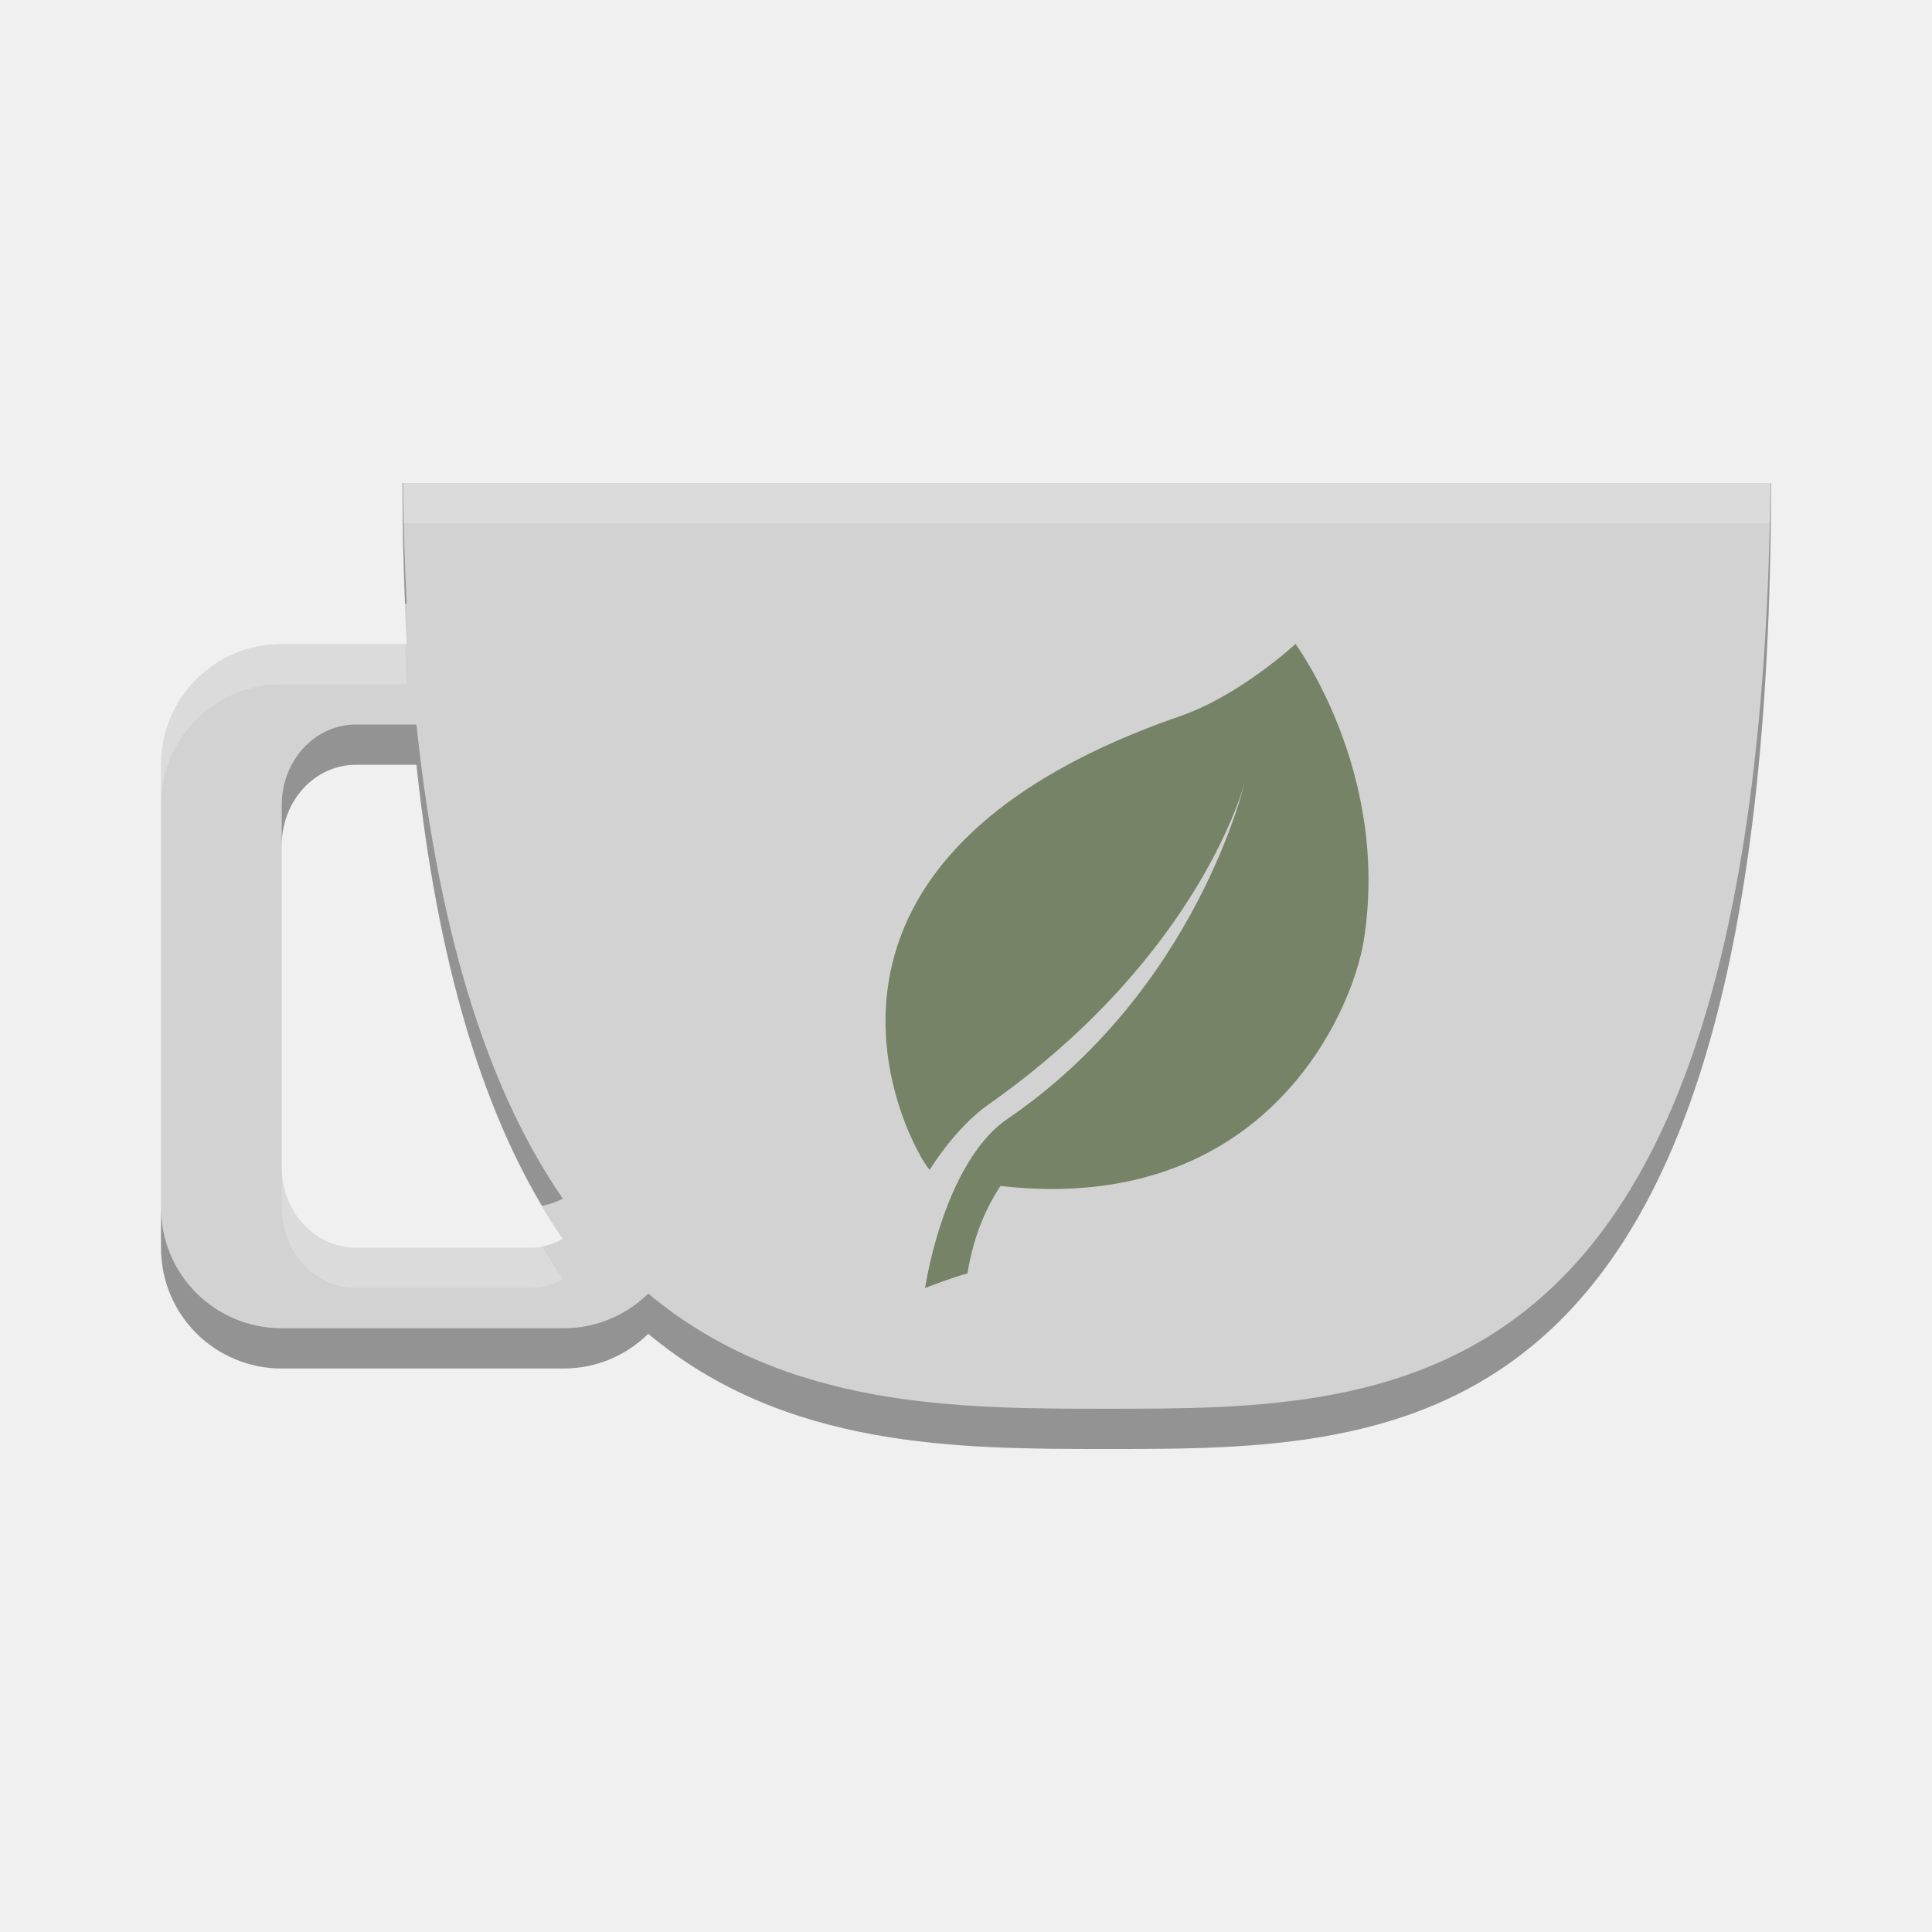
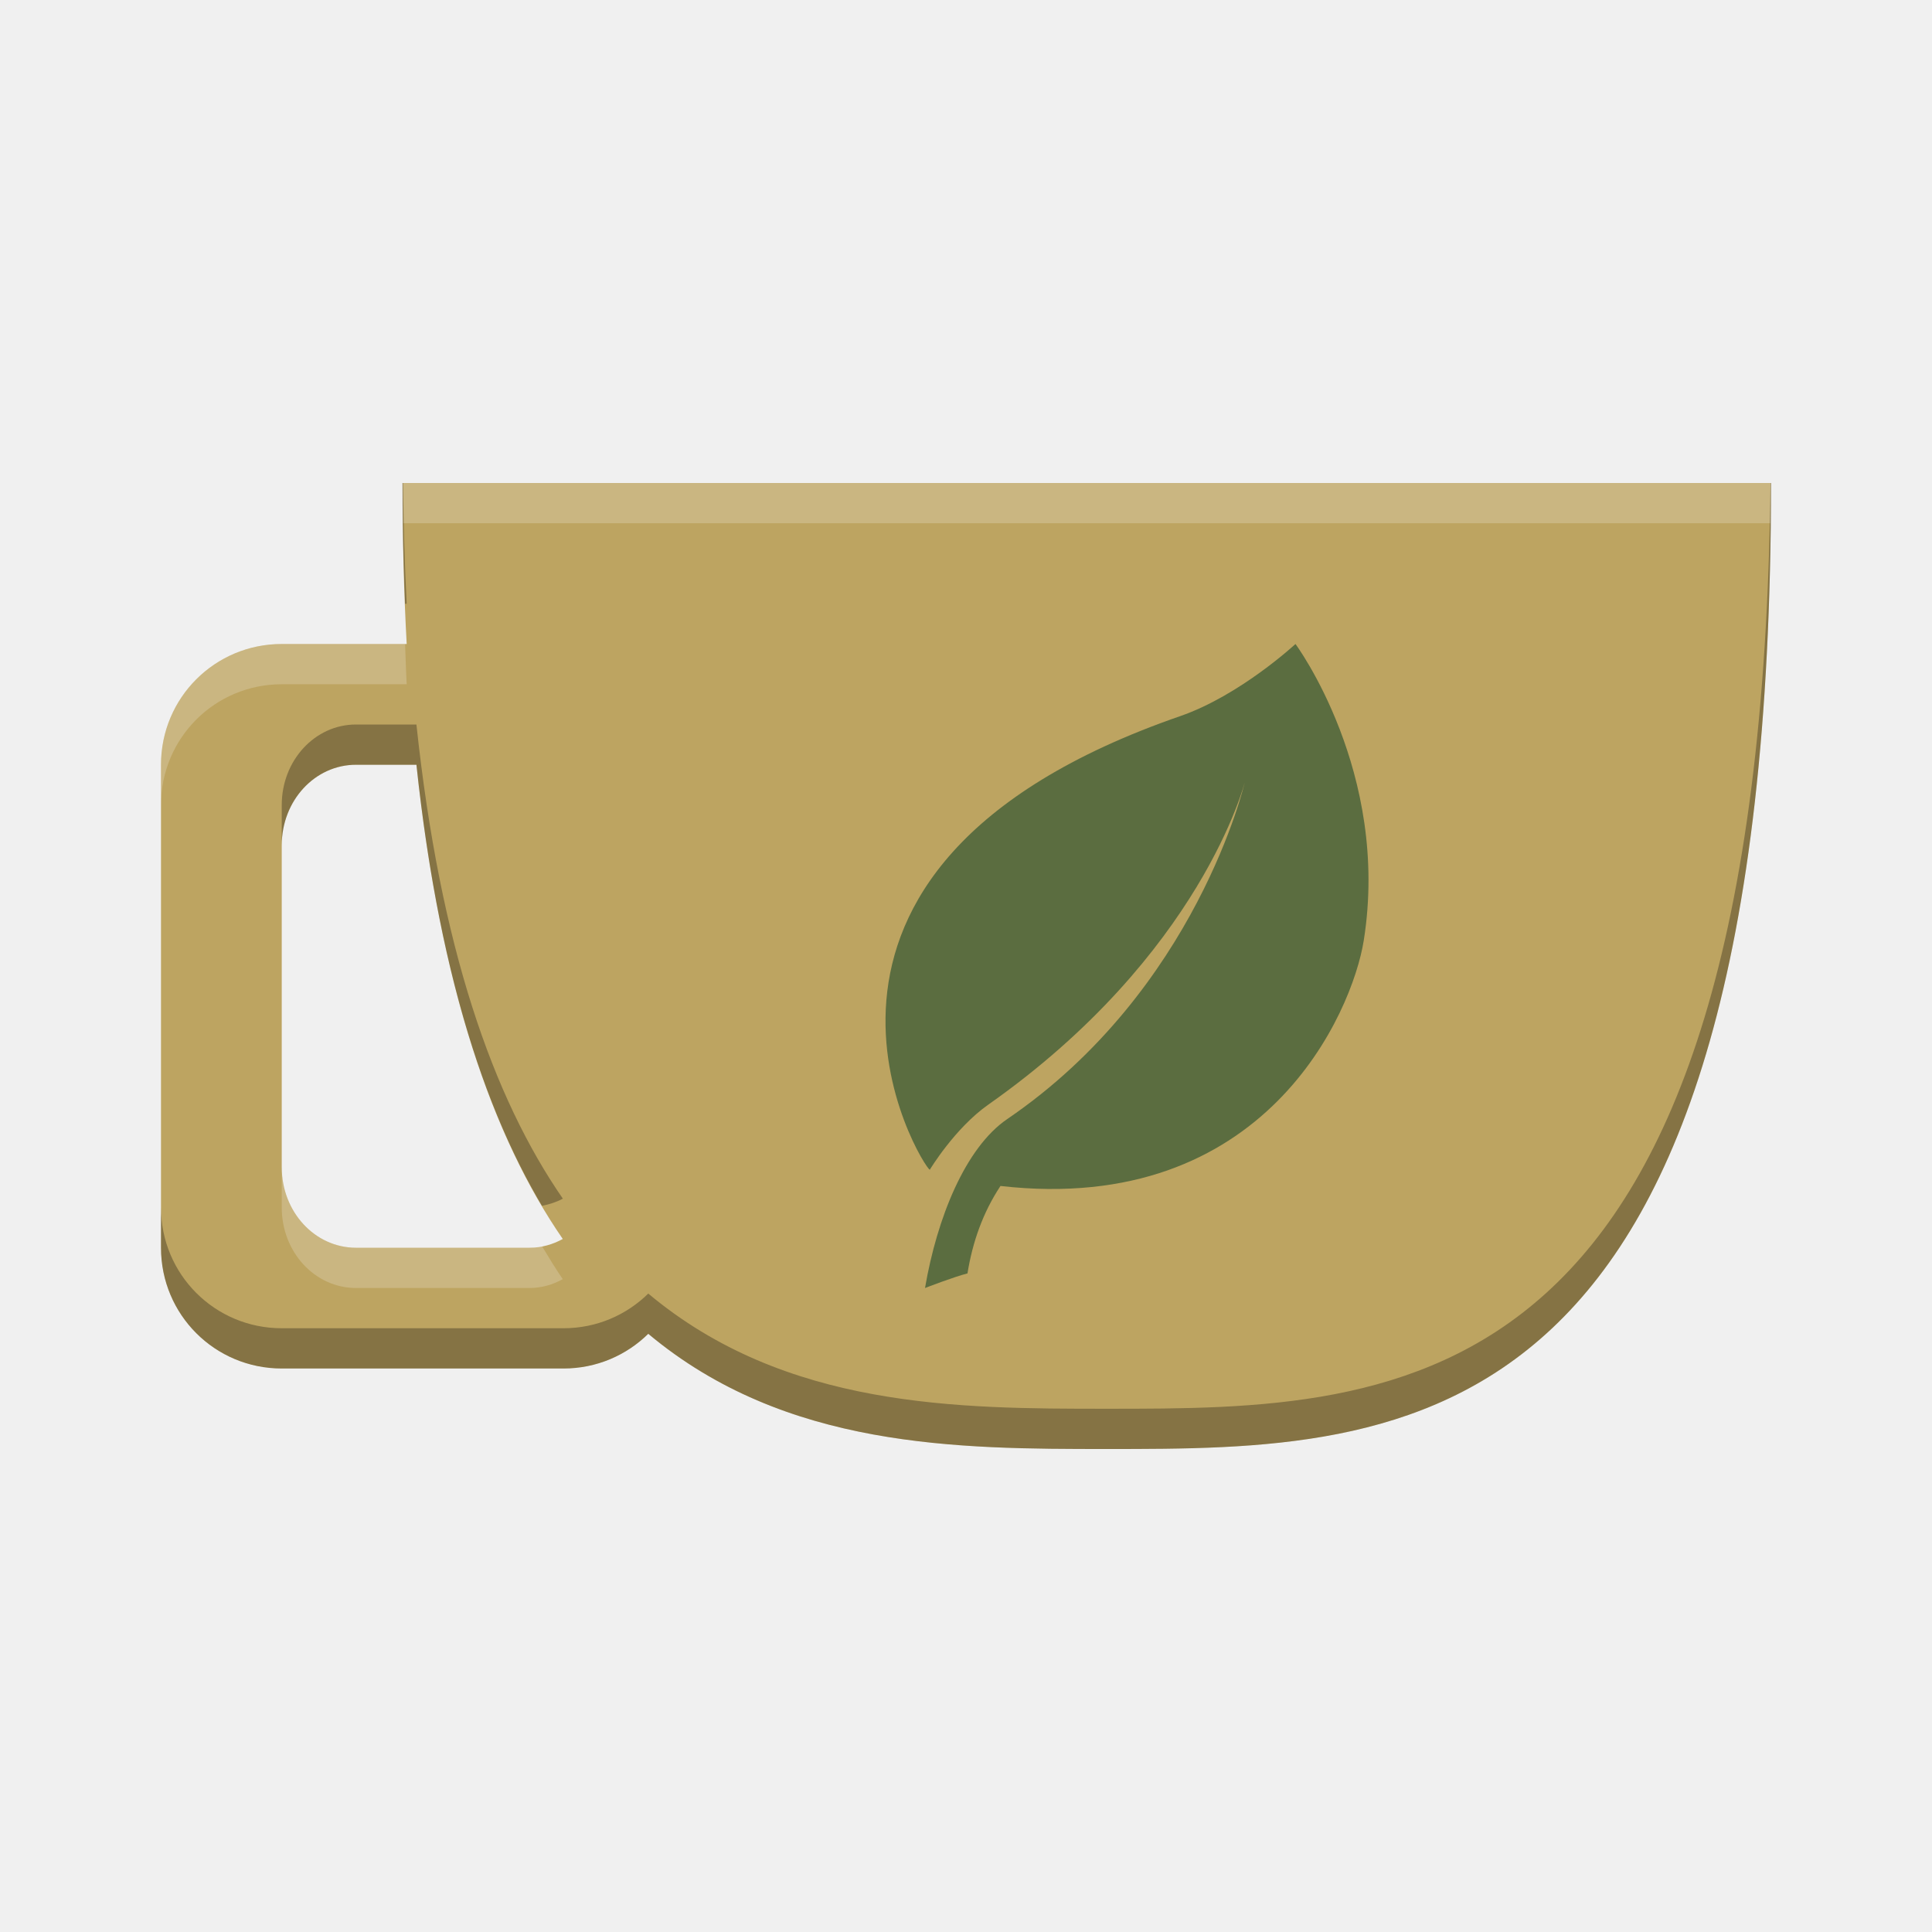
<svg xmlns="http://www.w3.org/2000/svg" id="svg2817" height="24" width="24" version="1.0">
  <defs id="defs221" />
  <text id="text4087-2-6-5" opacity=".8" font-size="12.666px" xml:space="preserve" y="10.813" x="877.226" font-family="'Bitstream Vera Sans'" fill="#000000">
    <tspan id="tspan4089-7-2-9" y="10.813" x="877.226" />
  </text>
  <text id="text4087-2-6-5-5" opacity=".8" font-size="12.666px" xml:space="preserve" y="-29.929" x="901.187" font-family="'Bitstream Vera Sans'" fill="#000000">
    <tspan id="tspan4089-7-2-9-6" y="-29.929" x="901.187" />
  </text>
  <text id="text4087-2-6-5-2" opacity=".8" font-size="12.666px" xml:space="preserve" y="-60.007" x="-569.371" font-family="'Bitstream Vera Sans'" fill="#000000">
    <tspan id="tspan4089-7-2-9-2" y="-60.007" x="-569.371" />
  </text>
  <text id="text4087-2-6-5-59" opacity=".8" font-size="12.666px" xml:space="preserve" y="685.546" x="-2393.057" font-family="'Bitstream Vera Sans'" fill="#000000">
    <tspan id="tspan4089-7-2-9-4" y="685.546" x="-2393.057" />
  </text>
  <text id="text4087-2-6-5-1" opacity=".8" font-size="12.666px" xml:space="preserve" y="-445.328" x="-454.88" font-family="'Bitstream Vera Sans'" fill="#000000">
    <tspan id="tspan4089-7-2-9-7" y="-445.328" x="-454.88" />
  </text>
  <text id="text4087-2-6-5-7" opacity=".8" font-size="12.666px" xml:space="preserve" y="-858.798" x="352.722" font-family="'Bitstream Vera Sans'" fill="#000000">
    <tspan id="tspan4089-7-2-9-1" y="-858.798" x="352.722" />
  </text>
  <text id="text4087-2-6-5-5-3" opacity=".8" font-size="12.666px" xml:space="preserve" y="-899.54" x="376.683" font-family="'Bitstream Vera Sans'" fill="#000000">
    <tspan id="tspan4089-7-2-9-6-5" y="-899.54" x="376.683" />
  </text>
  <text id="text4087-2-6-5-3" opacity=".8" font-size="12.666px" xml:space="preserve" y="-906.75" x="-1114.78" font-family="'Bitstream Vera Sans'" fill="#000000">
    <tspan id="tspan4089-7-2-9-18" y="-906.75" x="-1114.78" />
  </text>
  <text id="text4087-2-6-5-4" opacity=".8" font-size="12.666px" xml:space="preserve" y="-1179.984" x="345.763" font-family="'Bitstream Vera Sans'" fill="#000000">
    <tspan id="tspan4089-7-2-9-9" y="-1179.984" x="345.763" />
  </text>
  <text id="text4087-2-6-5-7-1" opacity=".8" font-size="12.666px" xml:space="preserve" y="-553.293" x="1831.886" font-family="'Bitstream Vera Sans'" fill="#000000">
    <tspan id="tspan4089-7-2-9-1-8" y="-553.293" x="1831.886" />
  </text>
  <text id="text4087-2-6-5-5-5" opacity=".8" font-size="12.666px" xml:space="preserve" y="-594.034" x="1855.847" font-family="'Bitstream Vera Sans'" fill="#000000">
    <tspan id="tspan4089-7-2-9-6-9" y="-594.034" x="1855.847" />
  </text>
  <text id="text4087-2-6-5-75" opacity=".8" font-size="12.666px" xml:space="preserve" y="-601.244" x="364.384" font-family="'Bitstream Vera Sans'" fill="#000000">
    <tspan id="tspan4089-7-2-9-3" y="-601.244" x="364.384" />
  </text>
  <text id="text4087-2-6-5-4-8" opacity=".8" font-size="12.666px" xml:space="preserve" y="-874.478" x="1824.927" font-family="'Bitstream Vera Sans'" fill="#000000">
    <tspan id="tspan4089-7-2-9-9-8" y="-874.478" x="1824.927" />
  </text>
  <text id="text4087-2-6-5-45" opacity=".8" font-size="12.666px" xml:space="preserve" y="-649.336" x="-573.433" font-family="'Bitstream Vera Sans'" fill="#000000">
    <tspan id="tspan4089-7-2-9-75" y="-649.336" x="-573.433" />
  </text>
  <text id="text4087-2-6-5-59-7" opacity=".8" font-size="12.666px" xml:space="preserve" y="96.218" x="-2397.118" font-family="'Bitstream Vera Sans'" fill="#000000">
    <tspan id="tspan4089-7-2-9-4-0" y="96.218" x="-2397.118" />
  </text>
  <text id="text4087-2-6-5-8" opacity=".8" font-size="12.666px" xml:space="preserve" y="189.09" x="-682.363" font-family="'Bitstream Vera Sans'" fill="#000000">
    <tspan id="tspan4089-7-2-9-19" y="189.09" x="-682.363" />
  </text>
  <text id="text4087-2-6-5-7-5" opacity=".8" font-size="12.666px" xml:space="preserve" y="9.908" x="426.662" font-family="'Bitstream Vera Sans'" fill="#000000">
    <tspan id="tspan4089-7-2-9-1-2" y="9.908" x="426.662" />
  </text>
  <text id="text4087-2-6-5-5-0" opacity=".8" font-size="12.666px" xml:space="preserve" y="-30.834" x="450.622" font-family="'Bitstream Vera Sans'" fill="#000000">
    <tspan id="tspan4089-7-2-9-6-2" y="-30.834" x="450.622" />
  </text>
  <text id="text4087-2-6-5-26" opacity=".8" font-size="12.666px" xml:space="preserve" y="-38.044" x="-1040.841" font-family="'Bitstream Vera Sans'" fill="#000000">
    <tspan id="tspan4089-7-2-9-90" y="-38.044" x="-1040.841" />
  </text>
  <text id="text4087-2-6-5-4-3" opacity=".8" font-size="12.666px" xml:space="preserve" y="-311.278" x="419.702" font-family="'Bitstream Vera Sans'" fill="#000000">
    <tspan id="tspan4089-7-2-9-9-5" y="-311.278" x="419.702" />
  </text>
  <text id="text4087-2-6-5-55" opacity=".8" font-size="12.666px" xml:space="preserve" y="-40.758" x="-608.033" font-family="'Bitstream Vera Sans'" fill="#000000">
    <tspan id="tspan4089-7-2-9-32" y="-40.758" x="-608.033" />
  </text>
  <text id="text4087-2-6-5-59-9" opacity=".8" font-size="12.666px" xml:space="preserve" y="704.795" x="-2431.718" font-family="'Bitstream Vera Sans'" fill="#000000">
    <tspan id="tspan4089-7-2-9-4-1" y="704.795" x="-2431.718" />
  </text>
  <text id="text4087-2-6-5-1-8" opacity=".8" font-size="12.666px" xml:space="preserve" y="-902.289" x="-456.939" font-family="'Bitstream Vera Sans'" fill="#000000">
    <tspan id="tspan4089-7-2-9-7-8" y="-902.289" x="-456.939" />
  </text>
  <text id="text4087-2-6-5-7-8" opacity=".8" font-size="12.666px" xml:space="preserve" y="-1315.759" x="350.663" font-family="'Bitstream Vera Sans'" fill="#000000">
    <tspan id="tspan4089-7-2-9-1-9" y="-1315.759" x="350.663" />
  </text>
  <text id="text4087-2-6-5-5-52" opacity=".8" font-size="12.666px" xml:space="preserve" y="-1356.501" x="374.624" font-family="'Bitstream Vera Sans'" fill="#000000">
    <tspan id="tspan4089-7-2-9-6-4" y="-1356.501" x="374.624" />
  </text>
  <text id="text4087-2-6-5-3-4" opacity=".8" font-size="12.666px" xml:space="preserve" y="-1363.71" x="-1116.84" font-family="'Bitstream Vera Sans'" fill="#000000">
    <tspan id="tspan4089-7-2-9-18-3" y="-1363.71" x="-1116.84" />
  </text>
  <text id="text4087-2-6-5-4-7" opacity=".8" font-size="12.666px" xml:space="preserve" y="-1636.945" x="343.703" font-family="'Bitstream Vera Sans'" fill="#000000">
    <tspan id="tspan4089-7-2-9-9-54" y="-1636.945" x="343.703" />
  </text>
  <text id="text4087-2-6-5-7-1-2" opacity=".8" font-size="12.666px" xml:space="preserve" y="-1010.253" x="1829.826" font-family="'Bitstream Vera Sans'" fill="#000000">
    <tspan id="tspan4089-7-2-9-1-8-0" y="-1010.253" x="1829.826" />
  </text>
  <text id="text4087-2-6-5-5-5-6" opacity=".8" font-size="12.666px" xml:space="preserve" y="-1050.995" x="1853.787" font-family="'Bitstream Vera Sans'" fill="#000000">
    <tspan id="tspan4089-7-2-9-6-9-8" y="-1050.995" x="1853.787" />
  </text>
  <text id="text4087-2-6-5-75-4" opacity=".8" font-size="12.666px" xml:space="preserve" y="-1058.205" x="362.324" font-family="'Bitstream Vera Sans'" fill="#000000">
    <tspan id="tspan4089-7-2-9-3-9" y="-1058.205" x="362.324" />
  </text>
  <text id="text4087-2-6-5-4-8-1" opacity=".8" font-size="12.666px" xml:space="preserve" y="-1331.439" x="1822.867" font-family="'Bitstream Vera Sans'" fill="#000000">
    <tspan id="tspan4089-7-2-9-9-8-8" y="-1331.439" x="1822.867" />
  </text>
  <text id="text4087-2-6-5-45-0" opacity=".8" font-size="12.666px" xml:space="preserve" y="-1106.296" x="-575.492" font-family="'Bitstream Vera Sans'" fill="#000000">
    <tspan id="tspan4089-7-2-9-75-2" y="-1106.296" x="-575.492" />
  </text>
  <text id="text4087-2-6-5-59-5" opacity=".8" font-size="12.666px" xml:space="preserve" y="-360.743" x="-2399.178" font-family="'Bitstream Vera Sans'" fill="#000000">
    <tspan id="tspan4089-7-2-9-4-00" y="-360.743" x="-2399.178" />
  </text>
  <text id="text4087-2-6-5-264" opacity=".8" font-size="12.666px" xml:space="preserve" y="-267.87" x="-684.422" font-family="'Bitstream Vera Sans'" fill="#000000">
    <tspan id="tspan4089-7-2-9-8" y="-267.87" x="-684.422" />
  </text>
  <text id="text4087-2-6-5-42" opacity=".8" font-size="12.666px" xml:space="preserve" y="-26.956" x="155.592" font-family="'Bitstream Vera Sans'" fill="#000000">
    <tspan id="tspan4089-7-2-9-93" y="-26.956" x="155.592" />
  </text>
  <text id="text4087-2-6-5-5-05" opacity=".8" font-size="12.666px" xml:space="preserve" y="-67.698" x="179.553" font-family="'Bitstream Vera Sans'" fill="#000000">
    <tspan id="tspan4089-7-2-9-6-49" y="-67.698" x="179.553" />
  </text>
  <text id="text4087-2-6-5-1-4" opacity=".8" font-size="12.666px" xml:space="preserve" y="-261.727" x="-1090.263" font-family="'Bitstream Vera Sans'" fill="#000000">
    <tspan id="tspan4089-7-2-9-7-7" y="-261.727" x="-1090.263" />
  </text>
  <text id="text4087-2-6-5-7-56" opacity=".8" font-size="12.666px" xml:space="preserve" y="-675.197" x="-282.661" font-family="'Bitstream Vera Sans'" fill="#000000">
    <tspan id="tspan4089-7-2-9-1-1" y="-675.197" x="-282.661" />
  </text>
  <text id="text4087-2-6-5-5-8" opacity=".8" font-size="12.666px" xml:space="preserve" y="-715.938" x="-258.7" font-family="'Bitstream Vera Sans'" fill="#000000">
    <tspan id="tspan4089-7-2-9-6-7" y="-715.938" x="-258.7" />
  </text>
  <text id="text4087-2-6-5-3-42" opacity=".8" font-size="12.666px" xml:space="preserve" y="-723.148" x="-1750.164" font-family="'Bitstream Vera Sans'" fill="#000000">
    <tspan id="tspan4089-7-2-9-18-39" y="-723.148" x="-1750.164" />
  </text>
  <text id="text4087-2-6-5-4-4" opacity=".8" font-size="12.666px" xml:space="preserve" y="-996.383" x="-289.621" font-family="'Bitstream Vera Sans'" fill="#000000">
    <tspan id="tspan4089-7-2-9-9-3" y="-996.383" x="-289.621" />
  </text>
  <text id="text4087-2-6-5-7-1-0" opacity=".8" font-size="12.666px" xml:space="preserve" y="-369.691" x="1196.503" font-family="'Bitstream Vera Sans'" fill="#000000">
    <tspan id="tspan4089-7-2-9-1-8-5" y="-369.691" x="1196.503" />
  </text>
  <text id="text4087-2-6-5-5-5-5" opacity=".8" font-size="12.666px" xml:space="preserve" y="-410.433" x="1220.463" font-family="'Bitstream Vera Sans'" fill="#000000">
    <tspan id="tspan4089-7-2-9-6-9-2" y="-410.433" x="1220.463" />
  </text>
  <text id="text4087-2-6-5-75-9" opacity=".8" font-size="12.666px" xml:space="preserve" y="-417.643" x="-271" font-family="'Bitstream Vera Sans'" fill="#000000">
    <tspan id="tspan4089-7-2-9-3-1" y="-417.643" x="-271" />
  </text>
  <text id="text4087-2-6-5-4-8-18" opacity=".8" font-size="12.666px" xml:space="preserve" y="-690.877" x="1189.543" font-family="'Bitstream Vera Sans'" fill="#000000">
    <tspan id="tspan4089-7-2-9-9-8-4" y="-690.877" x="1189.543" />
  </text>
  <text id="text4087-2-6-5-45-3" opacity=".8" font-size="12.666px" xml:space="preserve" y="-465.734" x="-1208.816" font-family="'Bitstream Vera Sans'" fill="#000000">
    <tspan id="tspan4089-7-2-9-75-7" y="-465.734" x="-1208.816" />
  </text>
  <text id="text4087-2-6-5-59-8" opacity=".8" font-size="12.666px" xml:space="preserve" y="279.819" x="-3032.502" font-family="'Bitstream Vera Sans'" fill="#000000">
    <tspan id="tspan4089-7-2-9-4-2" y="279.819" x="-3032.502" />
  </text>
  <g id="layer4-0" transform="matrix(.90475 0 0 .90475 -716.75 -676.29)">
    <text id="text4087-2-6-5-20" opacity=".8" font-size="14px" xml:space="preserve" y="1159.415" x="-664.274" font-family="'Bitstream Vera Sans'" fill="#000000">
      <tspan id="tspan4089-7-2-9-82" y="1159.415" x="-664.274" />
    </text>
  </g>
  <text id="text4087-2-6-5-9" opacity=".8" font-size="12.666px" xml:space="preserve" y="18.051" x="877.226" font-family="'Bitstream Vera Sans'" fill="#000000">
    <tspan id="tspan4089-7-2-9-43" y="18.051" x="877.226" />
  </text>
  <text id="text4087-2-6-5-5-51" opacity=".8" font-size="12.666px" xml:space="preserve" y="-22.691" x="901.187" font-family="'Bitstream Vera Sans'" fill="#000000">
    <tspan id="tspan4089-7-2-9-6-74" y="-22.691" x="901.187" />
  </text>
  <text id="text4087-2-6-5-2-3" opacity=".8" font-size="12.666px" xml:space="preserve" y="-52.769" x="-569.371" font-family="'Bitstream Vera Sans'" fill="#000000">
    <tspan id="tspan4089-7-2-9-2-1" y="-52.769" x="-569.371" />
  </text>
  <text id="text4087-2-6-5-59-4" opacity=".8" font-size="12.666px" xml:space="preserve" y="692.784" x="-2393.057" font-family="'Bitstream Vera Sans'" fill="#000000">
    <tspan id="tspan4089-7-2-9-4-6" y="692.784" x="-2393.057" />
  </text>
  <text id="text4087-2-6-5-1-9" opacity=".8" font-size="12.666px" xml:space="preserve" y="-438.09" x="-454.88" font-family="'Bitstream Vera Sans'" fill="#000000">
    <tspan id="tspan4089-7-2-9-7-4" y="-438.09" x="-454.88" />
  </text>
  <text id="text4087-2-6-5-7-2" opacity=".8" font-size="12.666px" xml:space="preserve" y="-851.56" x="352.722" font-family="'Bitstream Vera Sans'" fill="#000000">
    <tspan id="tspan4089-7-2-9-1-26" y="-851.56" x="352.722" />
  </text>
  <text id="text4087-2-6-5-5-3-4" opacity=".8" font-size="12.666px" xml:space="preserve" y="-892.302" x="376.683" font-family="'Bitstream Vera Sans'" fill="#000000">
    <tspan id="tspan4089-7-2-9-6-5-1" y="-892.302" x="376.683" />
  </text>
  <text id="text4087-2-6-5-3-2" opacity=".8" font-size="12.666px" xml:space="preserve" y="-899.512" x="-1114.78" font-family="'Bitstream Vera Sans'" fill="#000000">
    <tspan id="tspan4089-7-2-9-18-8" y="-899.512" x="-1114.78" />
  </text>
  <text id="text4087-2-6-5-4-89" opacity=".8" font-size="12.666px" xml:space="preserve" y="-1172.746" x="345.763" font-family="'Bitstream Vera Sans'" fill="#000000">
    <tspan id="tspan4089-7-2-9-9-2" y="-1172.746" x="345.763" />
  </text>
  <text id="text4087-2-6-5-7-1-8" opacity=".8" font-size="12.666px" xml:space="preserve" y="-546.055" x="1831.886" font-family="'Bitstream Vera Sans'" fill="#000000">
    <tspan id="tspan4089-7-2-9-1-8-8" y="-546.055" x="1831.886" />
  </text>
  <text id="text4087-2-6-5-5-5-8" opacity=".8" font-size="12.666px" xml:space="preserve" y="-586.797" x="1855.847" font-family="'Bitstream Vera Sans'" fill="#000000">
    <tspan id="tspan4089-7-2-9-6-9-6" y="-586.797" x="1855.847" />
  </text>
  <text id="text4087-2-6-5-75-8" opacity=".8" font-size="12.666px" xml:space="preserve" y="-594.006" x="364.384" font-family="'Bitstream Vera Sans'" fill="#000000">
    <tspan id="tspan4089-7-2-9-3-3" y="-594.006" x="364.384" />
  </text>
  <text id="text4087-2-6-5-4-8-8" opacity=".8" font-size="12.666px" xml:space="preserve" y="-867.24" x="1824.927" font-family="'Bitstream Vera Sans'" fill="#000000">
    <tspan id="tspan4089-7-2-9-9-8-3" y="-867.24" x="1824.927" />
  </text>
  <text id="text4087-2-6-5-45-33" opacity=".8" font-size="12.666px" xml:space="preserve" y="-642.098" x="-573.433" font-family="'Bitstream Vera Sans'" fill="#000000">
    <tspan id="tspan4089-7-2-9-75-8" y="-642.098" x="-573.433" />
  </text>
  <text id="text4087-2-6-5-59-7-0" opacity=".8" font-size="12.666px" xml:space="preserve" y="103.456" x="-2397.118" font-family="'Bitstream Vera Sans'" fill="#000000">
    <tspan id="tspan4089-7-2-9-4-0-4" y="103.456" x="-2397.118" />
  </text>
  <text id="text4087-2-6-5-8-7" opacity=".8" font-size="12.666px" xml:space="preserve" y="196.328" x="-682.363" font-family="'Bitstream Vera Sans'" fill="#000000">
    <tspan id="tspan4089-7-2-9-19-6" y="196.328" x="-682.363" />
  </text>
  <text id="text4087-2-6-5-7-5-8" opacity=".8" font-size="12.666px" xml:space="preserve" y="17.146" x="426.662" font-family="'Bitstream Vera Sans'" fill="#000000">
    <tspan id="tspan4089-7-2-9-1-2-9" y="17.146" x="426.662" />
  </text>
  <text id="text4087-2-6-5-5-0-0" opacity=".8" font-size="12.666px" xml:space="preserve" y="-23.596" x="450.622" font-family="'Bitstream Vera Sans'" fill="#000000">
    <tspan id="tspan4089-7-2-9-6-2-6" y="-23.596" x="450.622" />
  </text>
  <text id="text4087-2-6-5-26-8" opacity=".8" font-size="12.666px" xml:space="preserve" y="-30.806" x="-1040.841" font-family="'Bitstream Vera Sans'" fill="#000000">
    <tspan id="tspan4089-7-2-9-90-7" y="-30.806" x="-1040.841" />
  </text>
  <text id="text4087-2-6-5-4-3-9" opacity=".8" font-size="12.666px" xml:space="preserve" y="-304.04" x="419.702" font-family="'Bitstream Vera Sans'" fill="#000000">
    <tspan id="tspan4089-7-2-9-9-5-0" y="-304.04" x="419.702" />
  </text>
  <text id="text4087-2-6-5-55-3" opacity=".8" font-size="12.666px" xml:space="preserve" y="-33.52" x="-608.033" font-family="'Bitstream Vera Sans'" fill="#000000">
    <tspan id="tspan4089-7-2-9-32-3" y="-33.52" x="-608.033" />
  </text>
  <text id="text4087-2-6-5-59-9-3" opacity=".8" font-size="12.666px" xml:space="preserve" y="712.033" x="-2431.718" font-family="'Bitstream Vera Sans'" fill="#000000">
    <tspan id="tspan4089-7-2-9-4-1-7" y="712.033" x="-2431.718" />
  </text>
  <text id="text4087-2-6-5-1-8-3" opacity=".8" font-size="12.666px" xml:space="preserve" y="-895.051" x="-456.939" font-family="'Bitstream Vera Sans'" fill="#000000">
    <tspan id="tspan4089-7-2-9-7-8-2" y="-895.051" x="-456.939" />
  </text>
  <text id="text4087-2-6-5-7-8-6" opacity=".8" font-size="12.666px" xml:space="preserve" y="-1308.521" x="350.663" font-family="'Bitstream Vera Sans'" fill="#000000">
    <tspan id="tspan4089-7-2-9-1-9-5" y="-1308.521" x="350.663" />
  </text>
  <text id="text4087-2-6-5-5-52-2" opacity=".8" font-size="12.666px" xml:space="preserve" y="-1349.263" x="374.624" font-family="'Bitstream Vera Sans'" fill="#000000">
    <tspan id="tspan4089-7-2-9-6-4-6" y="-1349.263" x="374.624" />
  </text>
  <text id="text4087-2-6-5-3-4-5" opacity=".8" font-size="12.666px" xml:space="preserve" y="-1356.472" x="-1116.84" font-family="'Bitstream Vera Sans'" fill="#000000">
    <tspan id="tspan4089-7-2-9-18-3-8" y="-1356.472" x="-1116.84" />
  </text>
  <text id="text4087-2-6-5-4-7-7" opacity=".8" font-size="12.666px" xml:space="preserve" y="-1629.707" x="343.703" font-family="'Bitstream Vera Sans'" fill="#000000">
    <tspan id="tspan4089-7-2-9-9-54-9" y="-1629.707" x="343.703" />
  </text>
  <text id="text4087-2-6-5-7-1-2-6" opacity=".8" font-size="12.666px" xml:space="preserve" y="-1003.015" x="1829.826" font-family="'Bitstream Vera Sans'" fill="#000000">
    <tspan id="tspan4089-7-2-9-1-8-0-0" y="-1003.015" x="1829.826" />
  </text>
  <text id="text4087-2-6-5-5-5-6-4" opacity=".8" font-size="12.666px" xml:space="preserve" y="-1043.757" x="1853.787" font-family="'Bitstream Vera Sans'" fill="#000000">
    <tspan id="tspan4089-7-2-9-6-9-8-1" y="-1043.757" x="1853.787" />
  </text>
  <text id="text4087-2-6-5-75-4-0" opacity=".8" font-size="12.666px" xml:space="preserve" y="-1050.967" x="362.324" font-family="'Bitstream Vera Sans'" fill="#000000">
    <tspan id="tspan4089-7-2-9-3-9-4" y="-1050.967" x="362.324" />
  </text>
  <text id="text4087-2-6-5-4-8-1-8" opacity=".8" font-size="12.666px" xml:space="preserve" y="-1324.201" x="1822.867" font-family="'Bitstream Vera Sans'" fill="#000000">
    <tspan id="tspan4089-7-2-9-9-8-8-7" y="-1324.201" x="1822.867" />
  </text>
  <text id="text4087-2-6-5-45-0-0" opacity=".8" font-size="12.666px" xml:space="preserve" y="-1099.058" x="-575.492" font-family="'Bitstream Vera Sans'" fill="#000000">
    <tspan id="tspan4089-7-2-9-75-2-8" y="-1099.058" x="-575.492" />
  </text>
  <text id="text4087-2-6-5-59-5-6" opacity=".8" font-size="12.666px" xml:space="preserve" y="-353.505" x="-2399.178" font-family="'Bitstream Vera Sans'" fill="#000000">
    <tspan id="tspan4089-7-2-9-4-00-2" y="-353.505" x="-2399.178" />
  </text>
  <text id="text4087-2-6-5-264-4" opacity=".8" font-size="12.666px" xml:space="preserve" y="-260.632" x="-684.422" font-family="'Bitstream Vera Sans'" fill="#000000">
    <tspan id="tspan4089-7-2-9-8-7" y="-260.632" x="-684.422" />
  </text>
  <text id="text4087-2-6-5-42-9" opacity=".8" font-size="12.666px" xml:space="preserve" y="-19.718" x="155.592" font-family="'Bitstream Vera Sans'" fill="#000000">
    <tspan id="tspan4089-7-2-9-93-3" y="-19.718" x="155.592" />
  </text>
  <text id="text4087-2-6-5-5-05-9" opacity=".8" font-size="12.666px" xml:space="preserve" y="-60.46" x="179.553" font-family="'Bitstream Vera Sans'" fill="#000000">
    <tspan id="tspan4089-7-2-9-6-49-2" y="-60.46" x="179.553" />
  </text>
  <text id="text4087-2-6-5-1-4-8" opacity=".8" font-size="12.666px" xml:space="preserve" y="-254.489" x="-1090.263" font-family="'Bitstream Vera Sans'" fill="#000000">
    <tspan id="tspan4089-7-2-9-7-7-3" y="-254.489" x="-1090.263" />
  </text>
  <text id="text4087-2-6-5-7-56-0" opacity=".8" font-size="12.666px" xml:space="preserve" y="-667.959" x="-282.661" font-family="'Bitstream Vera Sans'" fill="#000000">
    <tspan id="tspan4089-7-2-9-1-1-1" y="-667.959" x="-282.661" />
  </text>
  <text id="text4087-2-6-5-5-8-7" opacity=".8" font-size="12.666px" xml:space="preserve" y="-708.701" x="-258.7" font-family="'Bitstream Vera Sans'" fill="#000000">
    <tspan id="tspan4089-7-2-9-6-7-8" y="-708.701" x="-258.7" />
  </text>
  <text id="text4087-2-6-5-3-42-9" opacity=".8" font-size="12.666px" xml:space="preserve" y="-715.91" x="-1750.164" font-family="'Bitstream Vera Sans'" fill="#000000">
    <tspan id="tspan4089-7-2-9-18-39-1" y="-715.91" x="-1750.164" />
  </text>
  <text id="text4087-2-6-5-4-4-5" opacity=".8" font-size="12.666px" xml:space="preserve" y="-989.144" x="-289.621" font-family="'Bitstream Vera Sans'" fill="#000000">
    <tspan id="tspan4089-7-2-9-9-3-4" y="-989.144" x="-289.621" />
  </text>
  <text id="text4087-2-6-5-7-1-0-9" opacity=".8" font-size="12.666px" xml:space="preserve" y="-362.453" x="1196.503" font-family="'Bitstream Vera Sans'" fill="#000000">
    <tspan id="tspan4089-7-2-9-1-8-5-2" y="-362.453" x="1196.503" />
  </text>
  <text id="text4087-2-6-5-5-5-5-5" opacity=".8" font-size="12.666px" xml:space="preserve" y="-403.195" x="1220.463" font-family="'Bitstream Vera Sans'" fill="#000000">
    <tspan id="tspan4089-7-2-9-6-9-2-7" y="-403.195" x="1220.463" />
  </text>
  <text id="text4087-2-6-5-75-9-4" opacity=".8" font-size="12.666px" xml:space="preserve" y="-410.405" x="-271" font-family="'Bitstream Vera Sans'" fill="#000000">
    <tspan id="tspan4089-7-2-9-3-1-9" y="-410.405" x="-271" />
  </text>
  <text id="text4087-2-6-5-4-8-18-9" opacity=".8" font-size="12.666px" xml:space="preserve" y="-683.639" x="1189.543" font-family="'Bitstream Vera Sans'" fill="#000000">
    <tspan id="tspan4089-7-2-9-9-8-4-4" y="-683.639" x="1189.543" />
  </text>
  <text id="text4087-2-6-5-45-3-5" opacity=".8" font-size="12.666px" xml:space="preserve" y="-458.496" x="-1208.816" font-family="'Bitstream Vera Sans'" fill="#000000">
    <tspan id="tspan4089-7-2-9-75-7-9" y="-458.496" x="-1208.816" />
  </text>
  <text id="text4087-2-6-5-59-8-3" opacity=".8" font-size="12.666px" xml:space="preserve" y="287.057" x="-3032.502" font-family="'Bitstream Vera Sans'" fill="#000000">
    <tspan id="tspan4089-7-2-9-4-2-5" y="287.057" x="-3032.502" />
  </text>
  <g id="layer4-0-7" transform="matrix(.90475 0 0 .90475 -716.75 -669.05)">
    <text id="text4087-2-6-5-20-0" opacity=".8" font-size="14px" xml:space="preserve" y="1159.415" x="-664.274" font-family="'Bitstream Vera Sans'" fill="#000000">
      <tspan id="tspan4089-7-2-9-82-8" y="1159.415" x="-664.274" />
    </text>
  </g>
  <text id="text7276" font-size="12.666px" xml:space="preserve" y="-361.225" x="435.904" font-family="'Droid Sans'" fill="#000000">
    <tspan id="tspan7278" y="-361.225" x="435.904" />
    <tspan id="tspan7280" y="-345.392" x="435.904" />
  </text>
  <text id="text4087-2-6-5-51" opacity=".8" font-size="12.666px" xml:space="preserve" y="-843.27" x="901.088" font-family="'Bitstream Vera Sans'" fill="#000000">
    <tspan id="tspan4089-7-2-9-97" y="-843.27" x="901.088" />
  </text>
  <text id="text4087-2-6-5-59-2" opacity=".8" font-size="12.666px" xml:space="preserve" y="-97.717" x="-922.598" font-family="'Bitstream Vera Sans'" fill="#000000">
    <tspan id="tspan4089-7-2-9-4-4" y="-97.717" x="-922.598" />
  </text>
  <text id="text4087-2-6-5-7-7" opacity=".8" font-size="12.666px" xml:space="preserve" y="-1128.266" x="1628.168" font-family="'Bitstream Vera Sans'" fill="#000000">
    <tspan id="tspan4089-7-2-9-1-6" y="-1128.266" x="1628.168" />
  </text>
  <text id="text4087-2-6-5-5-6" opacity=".8" font-size="12.666px" xml:space="preserve" y="-1169.008" x="1652.129" font-family="'Bitstream Vera Sans'" fill="#000000">
    <tspan id="tspan4089-7-2-9-6-53" y="-1169.008" x="1652.129" />
  </text>
  <text id="text4087-2-6-5-54" opacity=".8" font-size="12.666px" xml:space="preserve" y="-1176.217" x="160.665" font-family="'Bitstream Vera Sans'" fill="#000000">
    <tspan id="tspan4089-7-2-9-0" y="-1176.217" x="160.665" />
  </text>
  <text id="text4087-2-6-5-4-1" opacity=".8" font-size="12.666px" xml:space="preserve" y="-1449.452" x="1621.208" font-family="'Bitstream Vera Sans'" fill="#000000">
    <tspan id="tspan4089-7-2-9-9-28" y="-1449.452" x="1621.208" />
  </text>
-   <path style="fill:#d2d2d2" d="M 5,6 C 5,6.709 5.018,7.372 5.052,8 L 3.5,8 C 2.669,8 2,8.669 2,9.5 l 0,6 C 2,16.331 2.669,17 3.5,17 L 7,17 C 7.412,17 7.783,16.835 8.053,16.569 9.759,17.997 11.905,18 13.75,18 17.5,18 22,18 22,6 L 5,6 Z M 4.423,9.5 5.173,9.5 c 0.294,2.764 0.95,4.633 1.818,5.891 C 6.867,15.459 6.727,15.5 6.577,15.5 l -2.154,0 C 3.911,15.5 3.5,15.054 3.5,14.5 l 0,-4 c 0,-0.554 0.411,-1 0.923,-1 z" id="rect4203" />
+   <path style="fill:#bda461;fill-opacity:1" d="M 5,6 C 5,6.709 5.018,7.372 5.052,8 L 3.5,8 C 2.669,8 2,8.669 2,9.5 l 0,6 C 2,16.331 2.669,17 3.5,17 L 7,17 C 7.412,17 7.783,16.835 8.053,16.569 9.759,17.997 11.905,18 13.75,18 17.5,18 22,18 22,6 L 5,6 Z M 4.423,9.5 5.173,9.5 c 0.294,2.764 0.95,4.633 1.818,5.891 C 6.867,15.459 6.727,15.5 6.577,15.5 l -2.154,0 C 3.911,15.5 3.5,15.054 3.5,14.5 l 0,-4 c 0,-0.554 0.411,-1 0.923,-1 z" id="rect4203" />
  <g style="fill:#778366" transform="matrix(0.01516558,0,0,0.014509,9.818916,8)" id="g3">
-     <path style="fill:#778366" d="m 413.7,0 c 0,0 -45.366,44.014 -94.43,61.759 -363.33,131.42 -210.1,387.52 -205.1,388.36 0,0 20.374,-35.48 47.896,-55.717 174.63,-128.38 210.13,-276.17 210.13,-276.17 0,0 -39.19,177.83 -194.56,288.48 -34.316,24.426 -57.552,84.568 -67.388,144.68 0,0 24.325,-9.828 34.785,-12.49 4.079,-26.618 12.607,-52.106 27.025,-74.875 217.15,25.85 288.27,-149.13 297.56,-210.14 21.93,-144.1 -55.92,-253.89 -55.92,-253.89 z" id="path5" />
+     <path style="fill:#5b6d40;fill-opacity:1" d="m 413.7,0 c 0,0 -45.366,44.014 -94.43,61.759 -363.33,131.42 -210.1,387.52 -205.1,388.36 0,0 20.374,-35.48 47.896,-55.717 174.63,-128.38 210.13,-276.17 210.13,-276.17 0,0 -39.19,177.83 -194.56,288.48 -34.316,24.426 -57.552,84.568 -67.388,144.68 0,0 24.325,-9.828 34.785,-12.49 4.079,-26.618 12.607,-52.106 27.025,-74.875 217.15,25.85 288.27,-149.13 297.56,-210.14 21.93,-144.1 -55.92,-253.89 -55.92,-253.89 z" id="path5" />
  </g>
  <path style="opacity:0.2;fill:#ffffff" d="m 5,6 c 0,0.172 0.004,0.333 0.007,0.5 l 16.987,0 C 21.996,6.333 22,6.172 22,6 L 5,6 Z M 3.5,8 C 2.669,8 2,8.669 2,9.5 L 2,10 C 2,9.169 2.669,8.5 3.5,8.5 l 1.552,0 C 5.043,8.338 5.039,8.166 5.032,8 L 3.5,8 Z m 0,6.5 0,0.5 c 0,0.554 0.411,1 0.923,1 L 6.577,16 C 6.727,16 6.867,15.959 6.991,15.89 6.902,15.761 6.817,15.621 6.732,15.479 6.681,15.489 6.631,15.5 6.577,15.5 l -2.154,0 C 3.911,15.5 3.5,15.054 3.5,14.5 Z" id="path4453" />
  <path style="opacity:0.3" d="m 5,6 c 0,0.526 0.013,1.02 0.032,1.5 l 0.02,0 C 5.027,7.024 5.013,6.521 5.007,6 L 5,6 Z M 21.994,6 C 21.868,17.491 17.446,17.5 13.75,17.5 11.905,17.5 9.759,17.497 8.053,16.069 7.783,16.335 7.412,16.5 7,16.5 l -3.5,0 C 2.669,16.5 2,15.831 2,15 l 0,0.5 C 2,16.331 2.669,17 3.5,17 L 7,17 C 7.412,17 7.783,16.835 8.053,16.569 9.759,17.997 11.905,18 13.75,18 17.5,18 22,18 22,6 L 21.994,6 Z M 4.423,9 C 3.912,9 3.5,9.446 3.5,10 l 0,0.5 c 0,-0.554 0.411,-1 0.923,-1 l 0.75,0 c 0.264,2.481 0.821,4.236 1.56,5.479 0.091,-0.018 0.178,-0.045 0.259,-0.089 C 6.123,13.633 5.467,11.764 5.173,9 L 4.423,9 Z" id="path4458" />
</svg>
